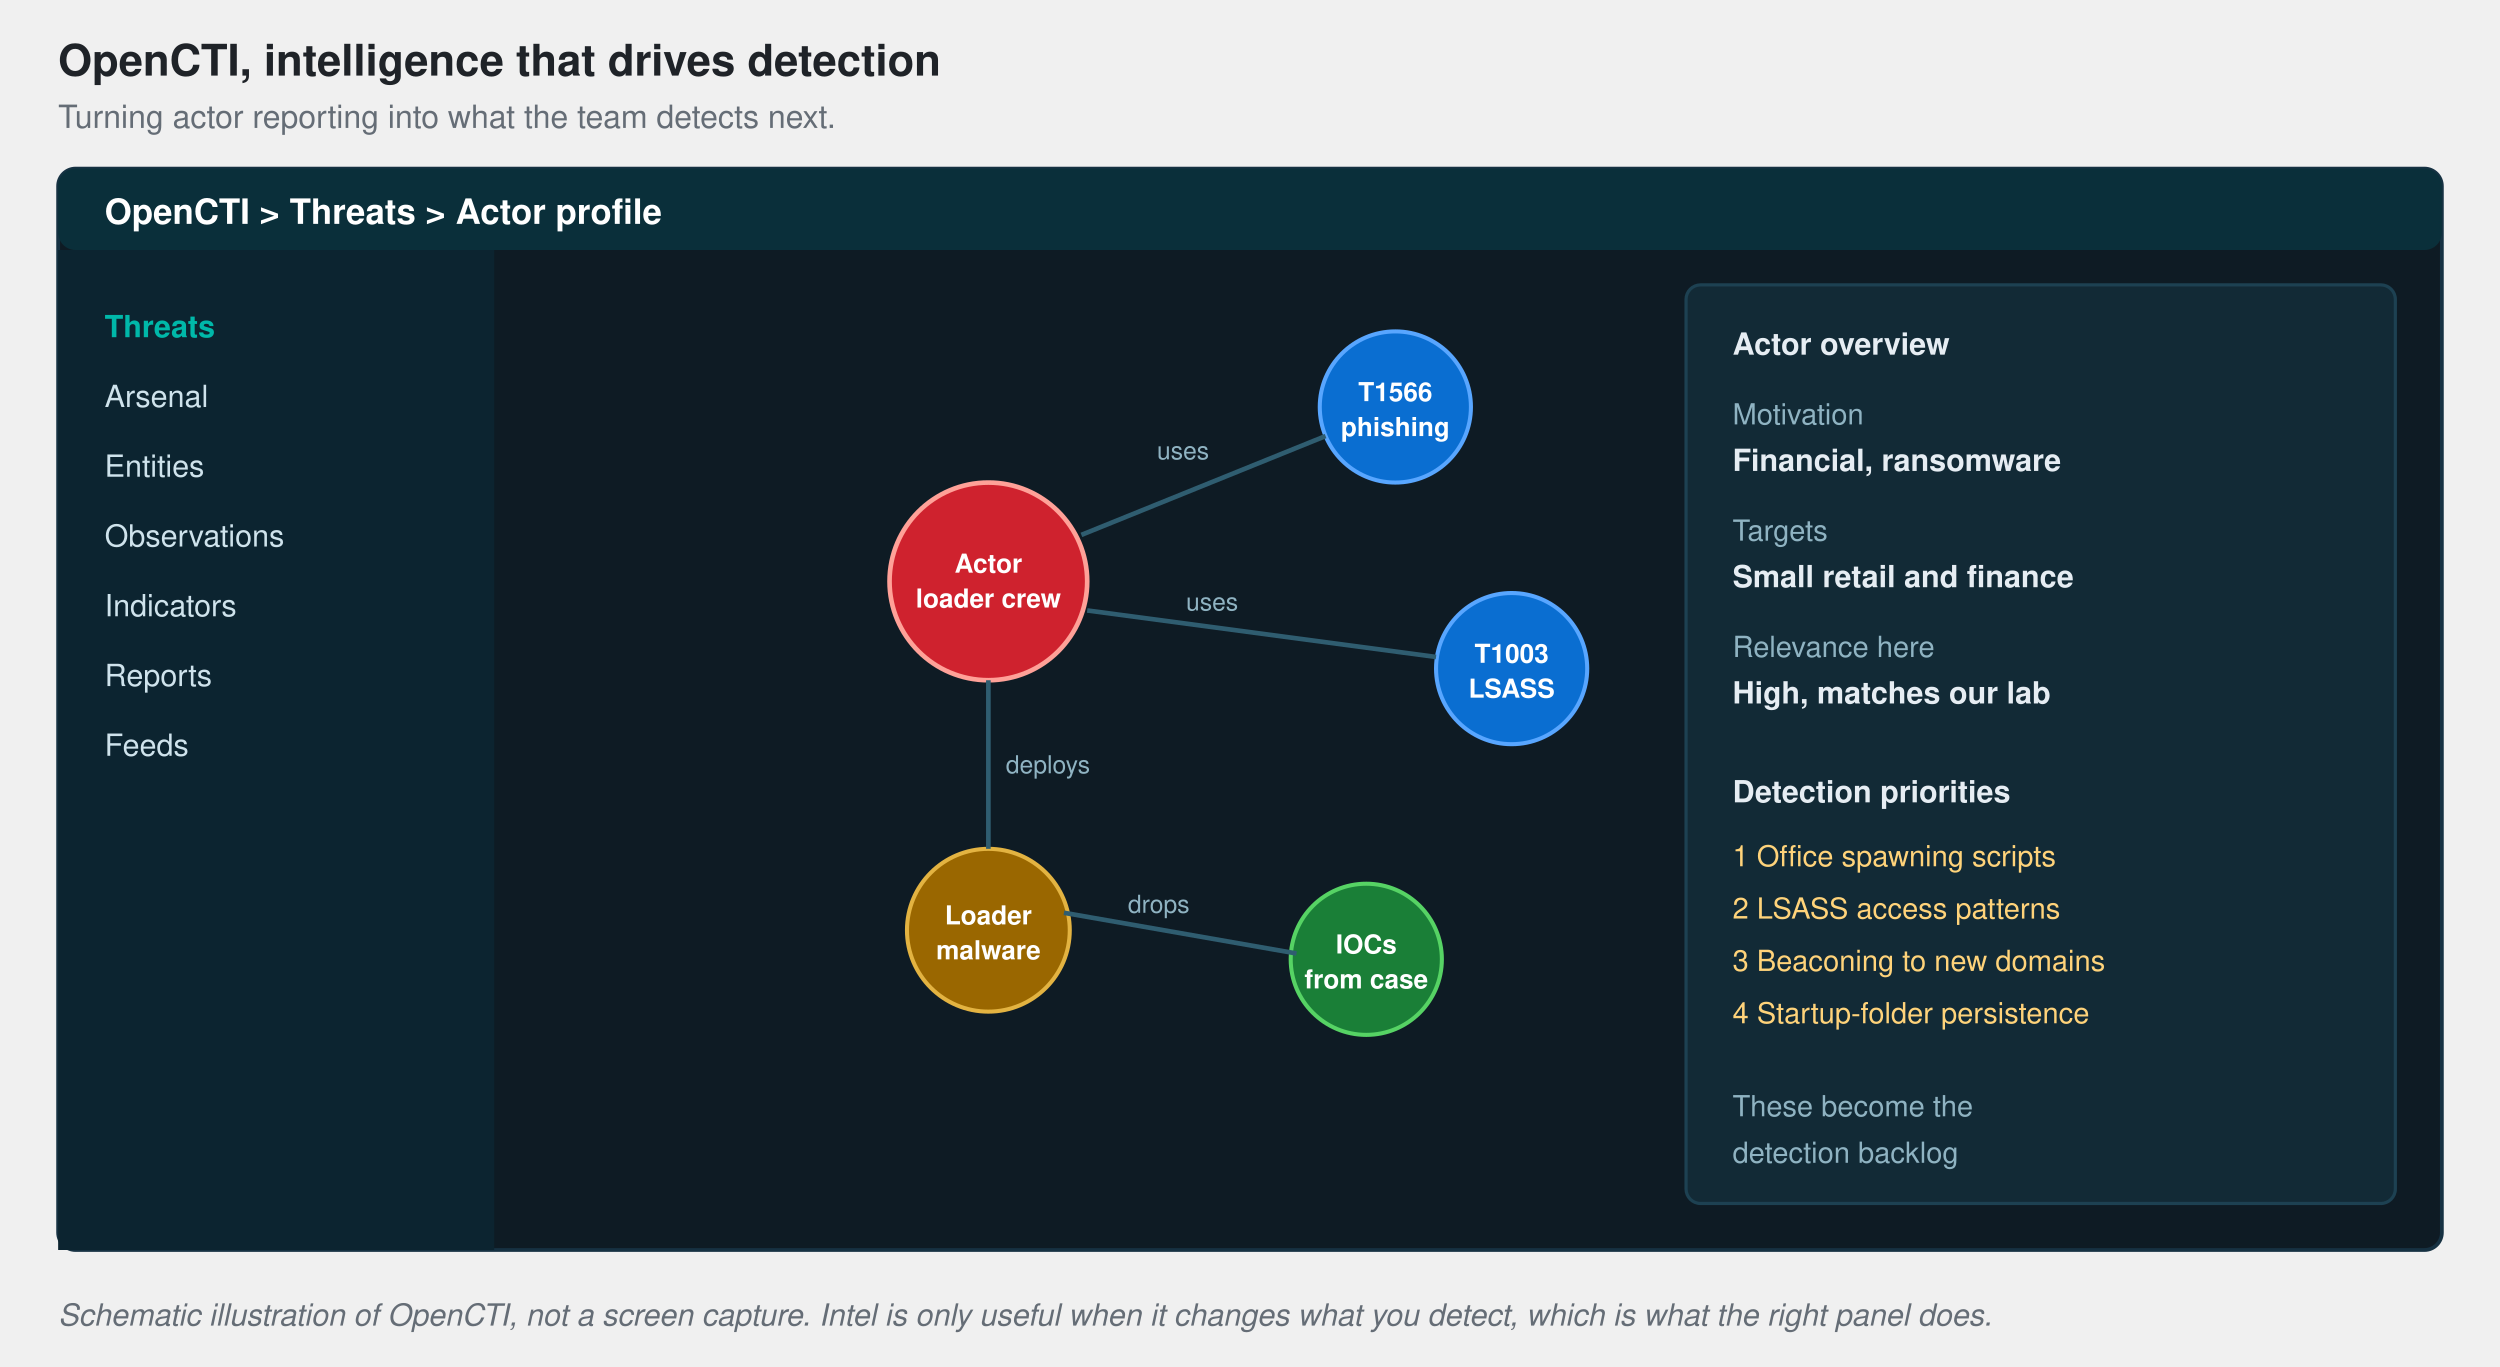
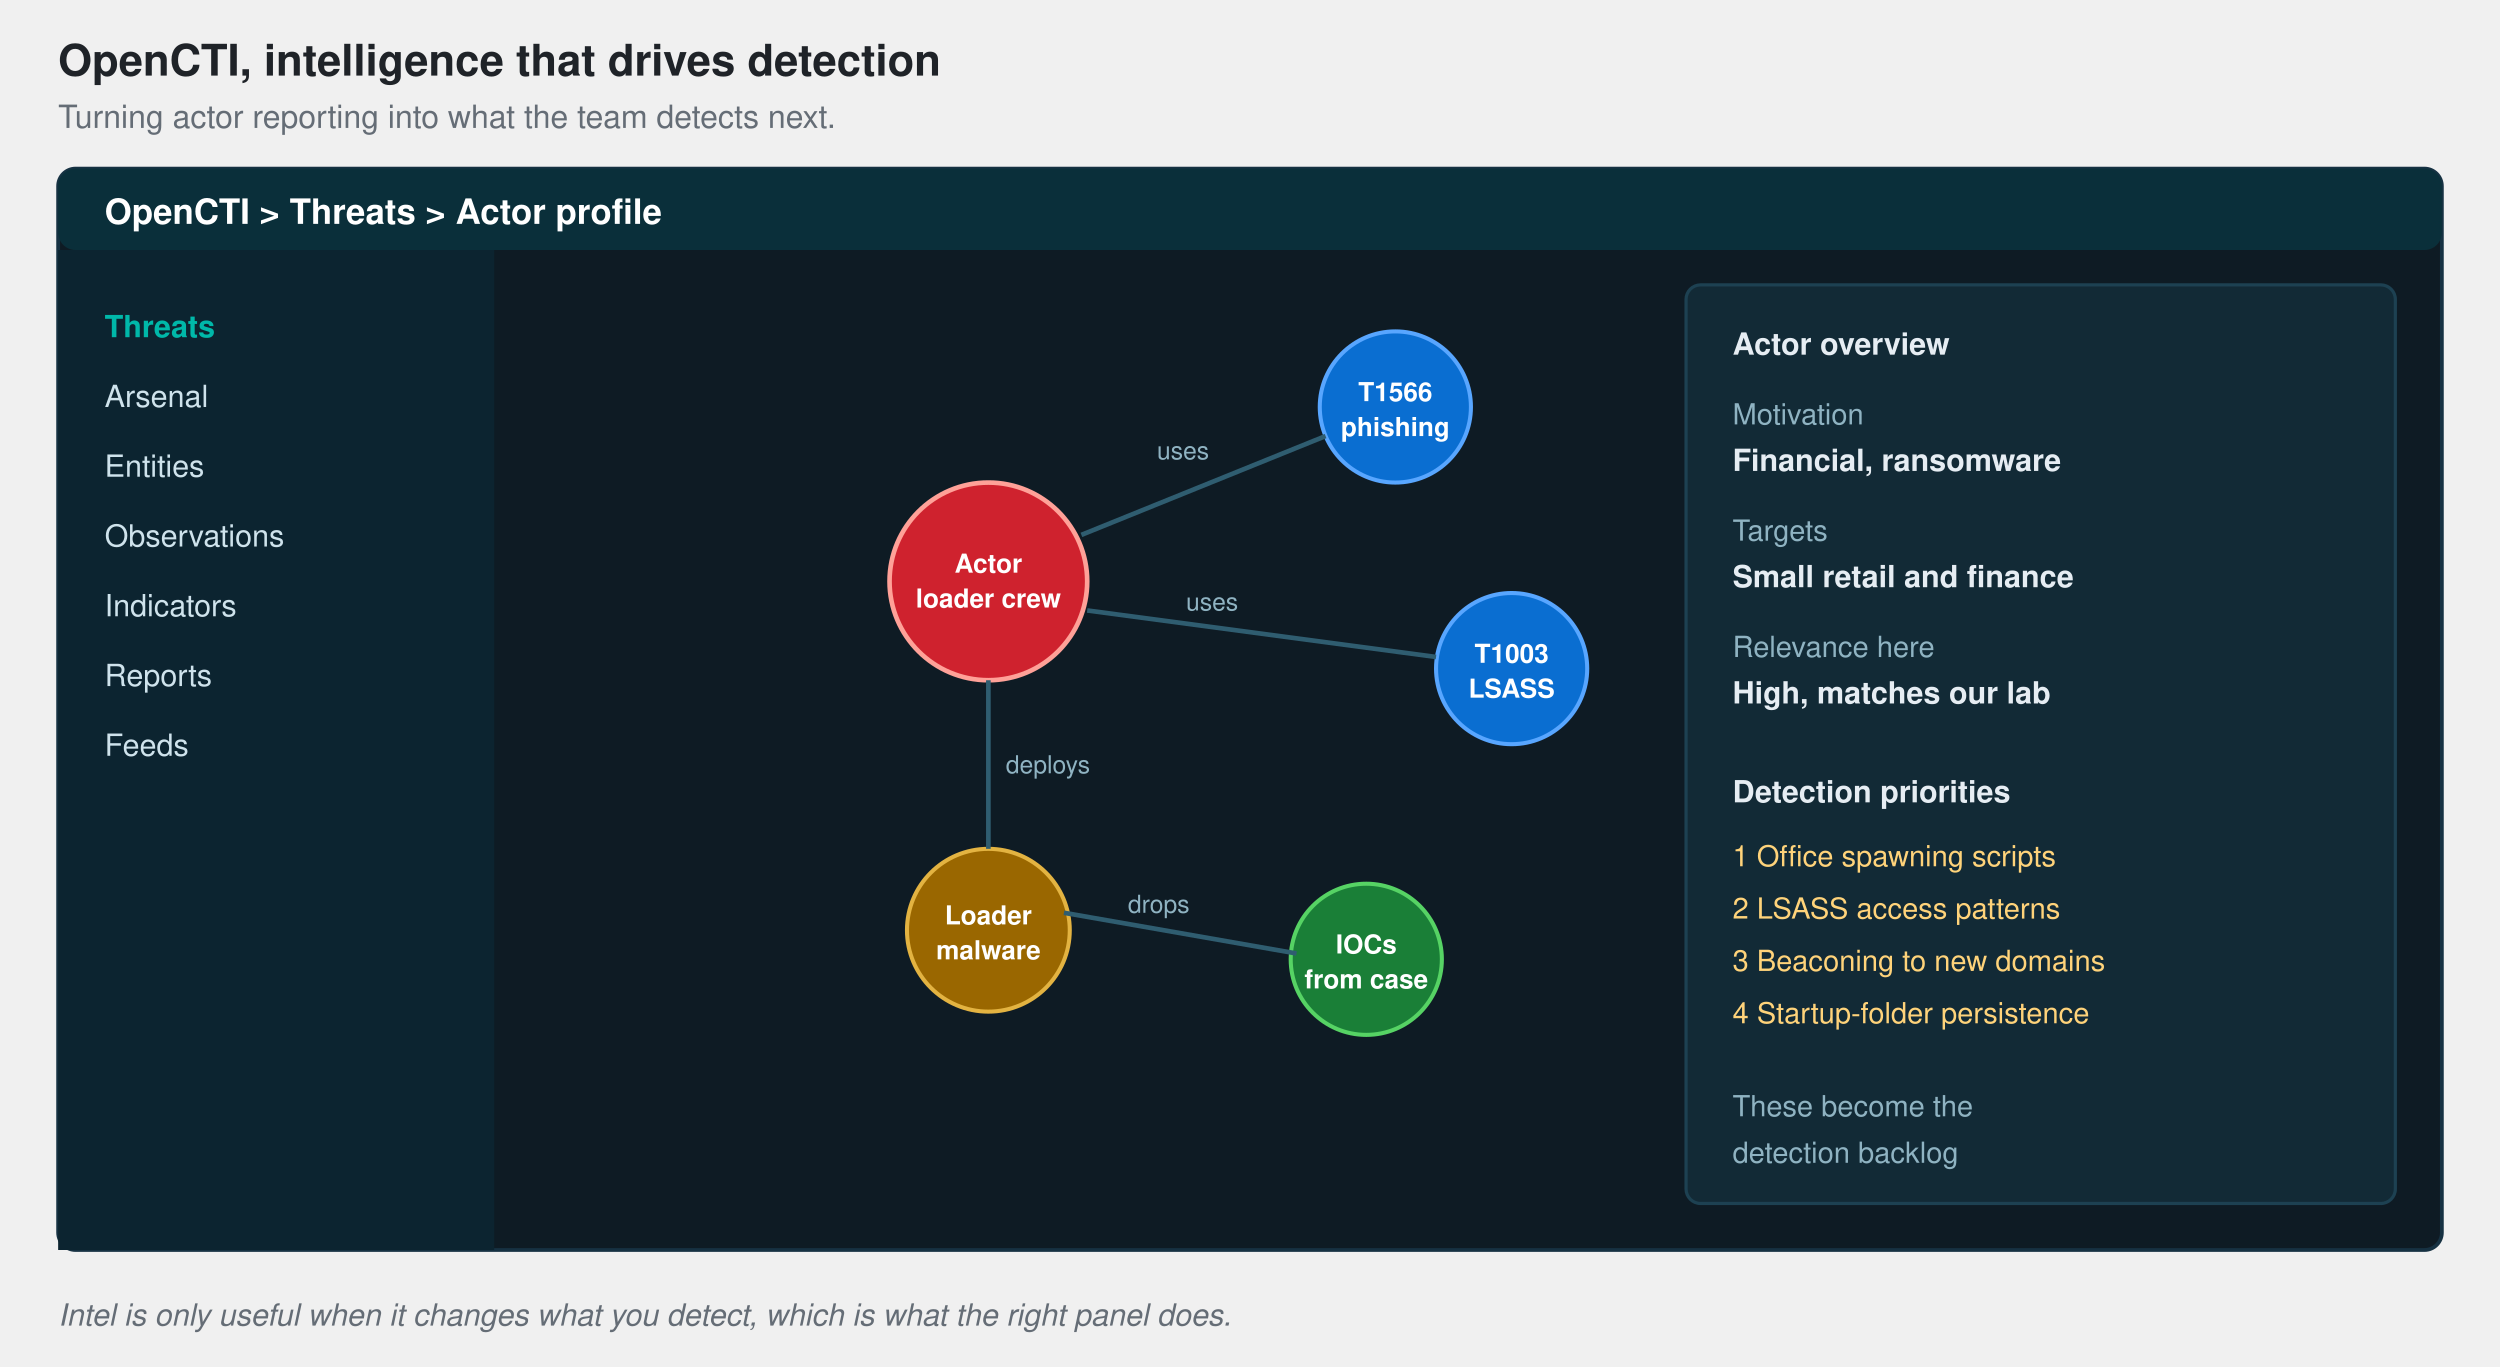
<svg xmlns="http://www.w3.org/2000/svg" viewBox="0 0 860 470" width="860" height="470" role="img" aria-labelledby="t d">
  <style>
    text { font-family: -apple-system, BlinkMacSystemFont, "Segoe UI", Helvetica, Arial, sans-serif; }
    .app { fill: #0e1b24; stroke: #163142; stroke-width: 1.3; }
    .bar { fill: #0a2f3a; }
    .nav { fill: #0c2430; }
    .panel { fill: #122a36; stroke: #1d4152; stroke-width: 1.1; }
    .h1 { fill: #1f2328; font-size: 15px; font-weight: 600; }
    .sub{ fill: #656d76; font-size: 11px; }
    .appt{ fill: #ffffff; font-size: 12px; font-weight: 700; }
    .navi{ fill: #cfe3ec; font-size: 10.5px; }
    .navs{ fill: #00b8a9; font-size: 10.5px; font-weight: 700; }
    .nActor{ fill: #cf222e; stroke: #ffa198; stroke-width: 1.6; }
    .nMal { fill: #9a6700; stroke: #e3b341; stroke-width: 1.4; }
    .nTech{ fill: #0a6ed1; stroke: #58a6ff; stroke-width: 1.4; }
    .nInd { fill: #1a7f37; stroke: #56d364; stroke-width: 1.4; }
    .nl { fill: #ffffff; font-size: 9px; font-weight: 700; text-anchor: middle; }
    .edge{ stroke: #2f5d70; stroke-width: 1.6; fill: none; }
    .el { fill: #8fb3c2; font-size: 8.5px; }
    .lbl{ fill: #8fb3c2; font-size: 10px; }
    .val{ fill: #e6edf3; font-size: 10.5px; font-weight: 600; }
    .pri{ fill: #ffd37a; font-size: 10px; }
    .foot{ fill: #656d76; font-size: 10.5px; font-style: italic; }
    @media (prefers-color-scheme: dark) { .h1 { fill: #e6edf3; } .sub { fill: #8b949e; } .foot { fill: #8b949e; } }
  </style>
  <text class="h1" x="20" y="26">OpenCTI, intelligence that drives detection</text>
  <text class="sub" x="20" y="44">Turning actor reporting into what the team detects next.</text>
  <rect class="app" x="20" y="58" width="820" height="372" rx="6" />
  <rect class="bar" x="20" y="58" width="820" height="28" rx="6" />
  <text class="appt" x="36" y="77">OpenCTI  &gt;  Threats  &gt;  Actor profile</text>
  <rect class="nav" x="20" y="86" width="150" height="344" />
  <text class="navs" x="36" y="116">Threats</text>
  <text class="navi" x="36" y="140">Arsenal</text>
  <text class="navi" x="36" y="164">Entities</text>
  <text class="navi" x="36" y="188">Observations</text>
  <text class="navi" x="36" y="212">Indicators</text>
  <text class="navi" x="36" y="236">Reports</text>
  <text class="navi" x="36" y="260">Feeds</text>
  <circle class="nActor" cx="340" cy="200" r="34" />
  <text class="nl" x="340" y="197">Actor</text>
  <text class="nl" x="340" y="209" font-size="8">loader crew</text>
  <circle class="nMal" cx="340" cy="320" r="28" />
  <text class="nl" x="340" y="318">Loader</text>
  <text class="nl" x="340" y="330" font-size="8">malware</text>
  <circle class="nTech" cx="480" cy="140" r="26" />
  <text class="nl" x="480" y="138">T1566</text>
  <text class="nl" x="480" y="150" font-size="8">phishing</text>
  <circle class="nTech" cx="520" cy="230" r="26" />
  <text class="nl" x="520" y="228">T1003</text>
  <text class="nl" x="520" y="240" font-size="8">LSASS</text>
  <circle class="nInd" cx="470" cy="330" r="26" />
  <text class="nl" x="470" y="328">IOCs</text>
  <text class="nl" x="470" y="340" font-size="8">from case</text>
  <path class="edge" d="M 372 184 L 456 150" />
  <text class="el" x="398" y="158">uses</text>
  <path class="edge" d="M 374 210 L 494 226" />
  <text class="el" x="408" y="210">uses</text>
  <path class="edge" d="M 340 234 L 340 292" />
  <text class="el" x="346" y="266">deploys</text>
  <path class="edge" d="M 366 314 L 446 328" />
  <text class="el" x="388" y="314">drops</text>
  <rect class="panel" x="580" y="98" width="244" height="316" rx="5" />
  <text class="val" x="596" y="122" fill="#ffffff" font-weight="700">Actor overview</text>
  <text class="lbl" x="596" y="146">Motivation</text>
  <text class="val" x="596" y="162">Financial, ransomware</text>
  <text class="lbl" x="596" y="186">Targets</text>
  <text class="val" x="596" y="202">Small retail and finance</text>
  <text class="lbl" x="596" y="226">Relevance here</text>
  <text class="val" x="596" y="242">High, matches our lab</text>
  <text class="val" x="596" y="276" fill="#ffffff" font-weight="700">Detection priorities</text>
  <text class="pri" x="596" y="298">1  Office spawning scripts</text>
  <text class="pri" x="596" y="316">2  LSASS access patterns</text>
  <text class="pri" x="596" y="334">3  Beaconing to new domains</text>
  <text class="pri" x="596" y="352">4  Startup-folder persistence</text>
  <text class="lbl" x="596" y="384">These become the</text>
  <text class="lbl" x="596" y="400">detection backlog</text>
-   <text class="foot" x="20" y="456">Schematic illustration of OpenCTI, not a screen capture. Intel is only useful when it changes what you detect, which is what the right panel does.</text>
+   <text class="foot" x="20" y="456"> Intel is only useful when it changes what you detect, which is what the right panel does.</text>
</svg>
